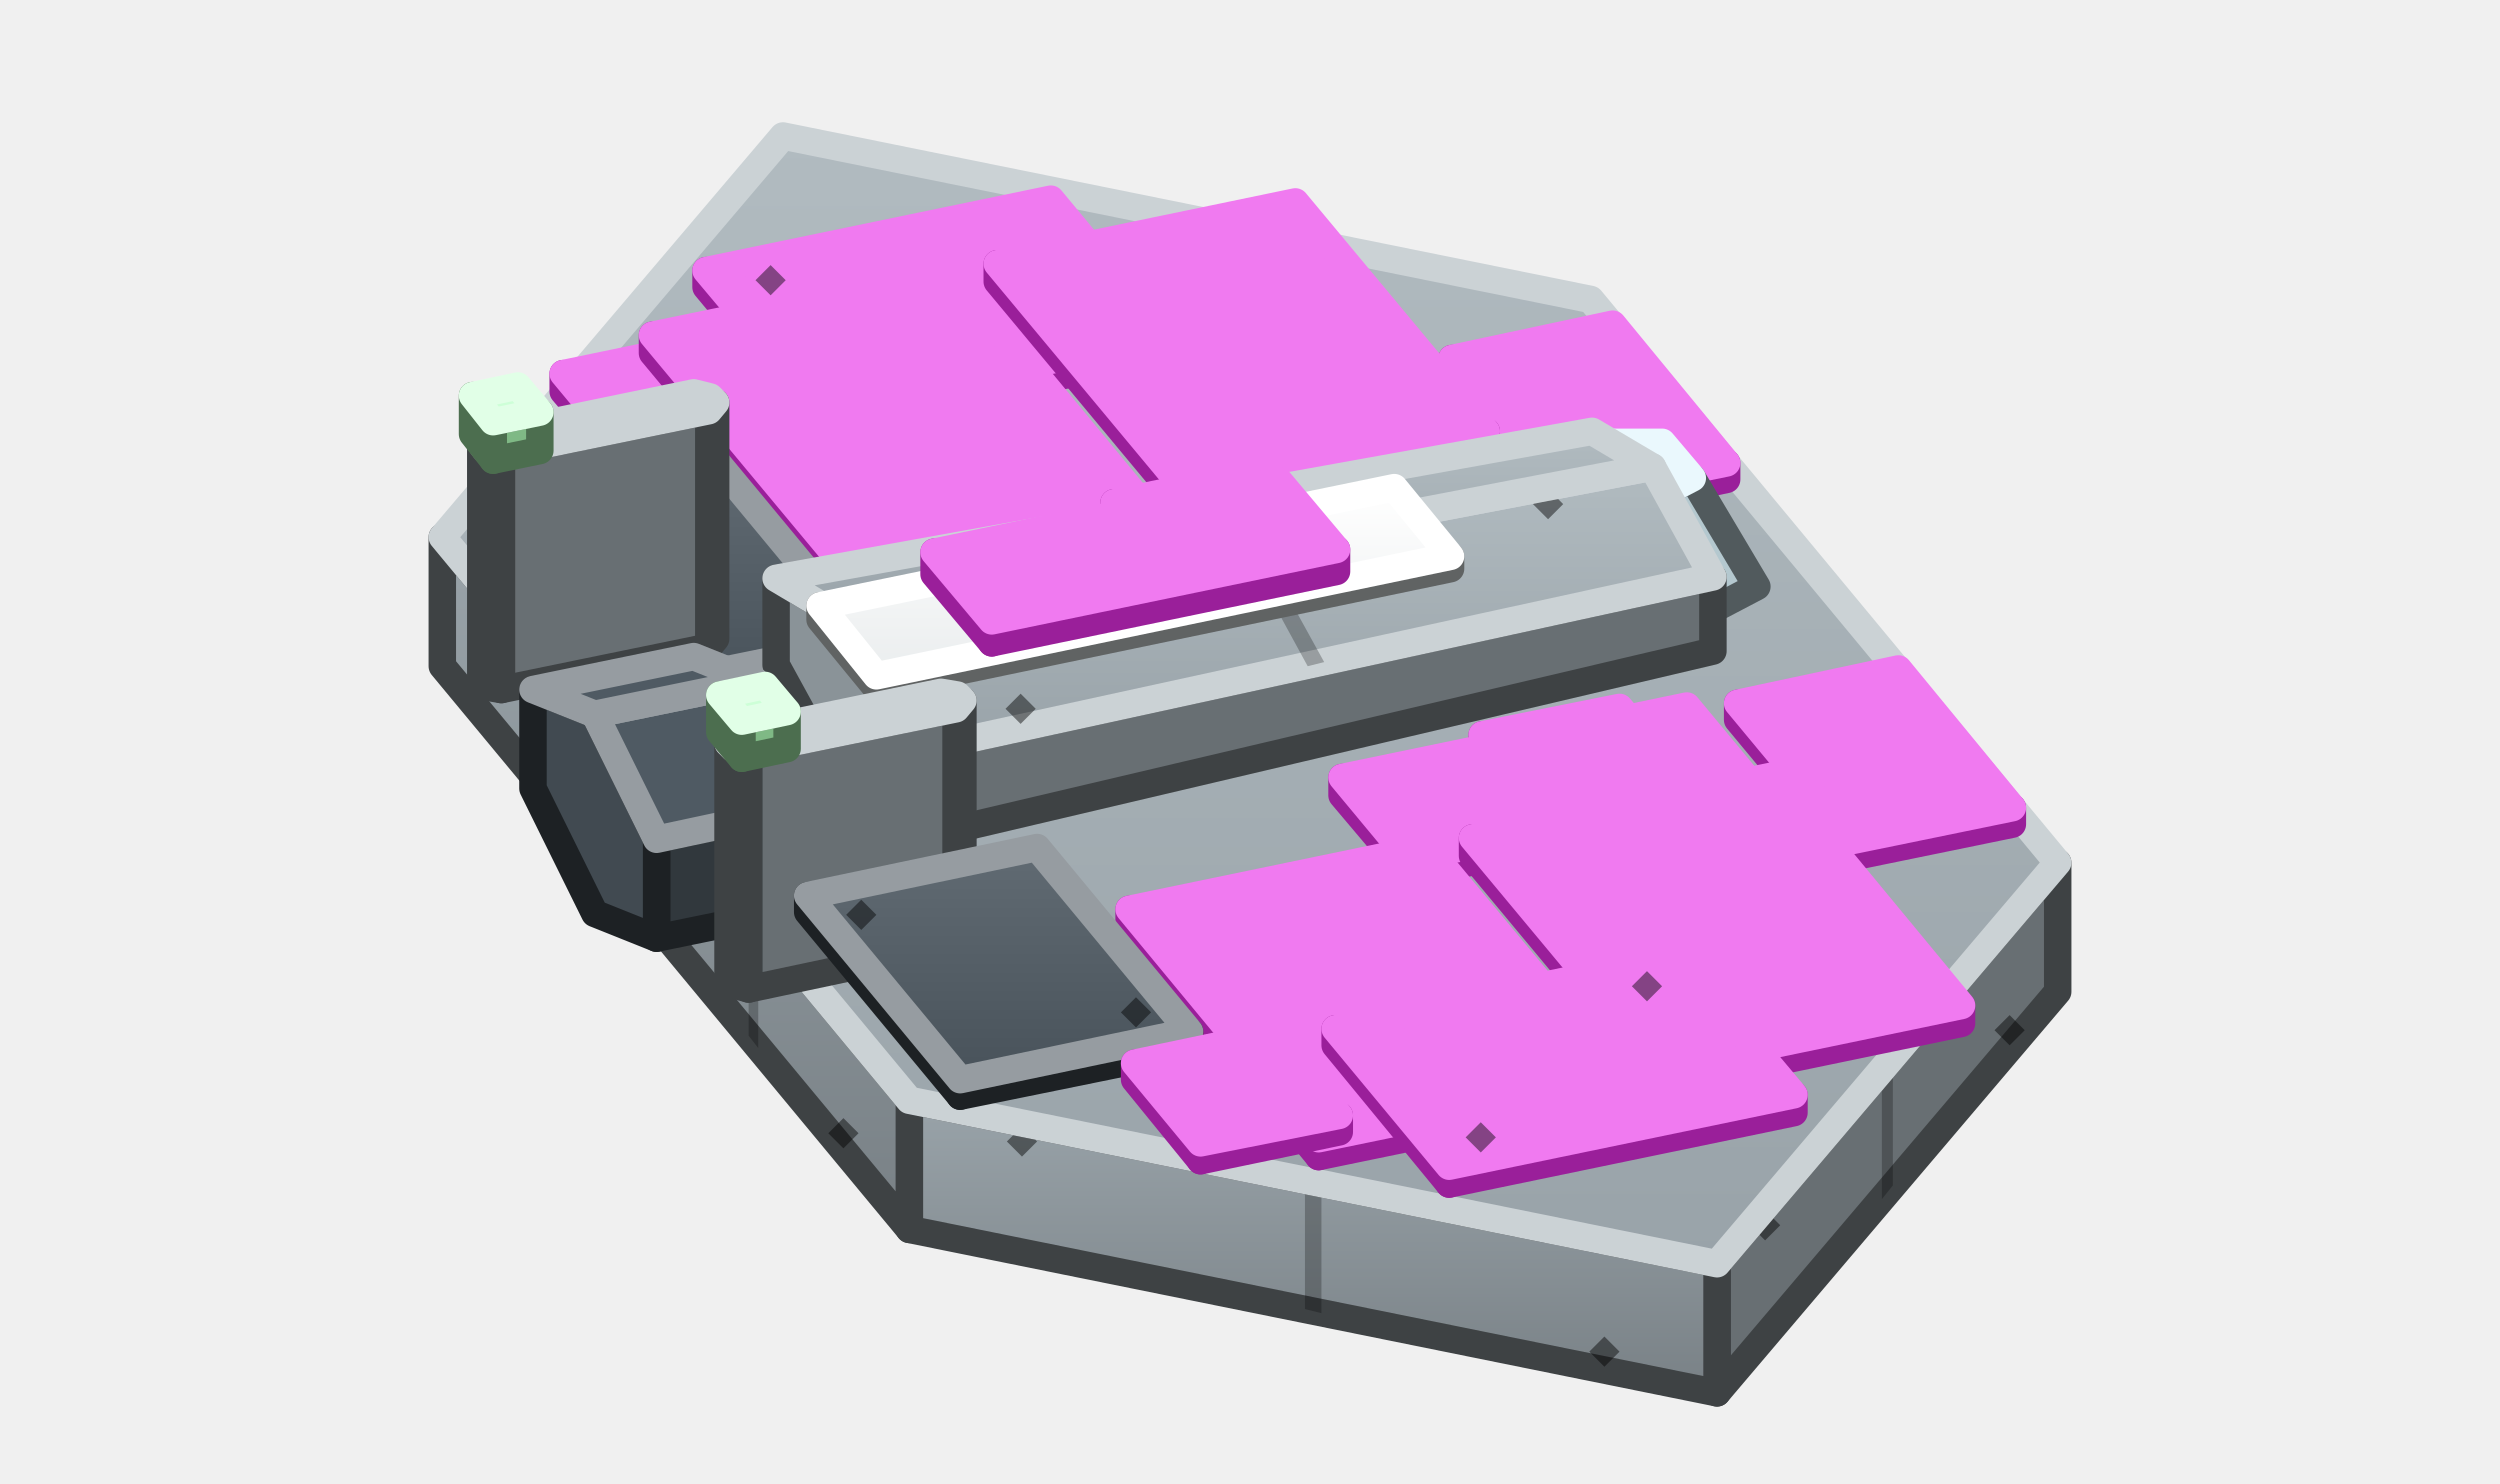
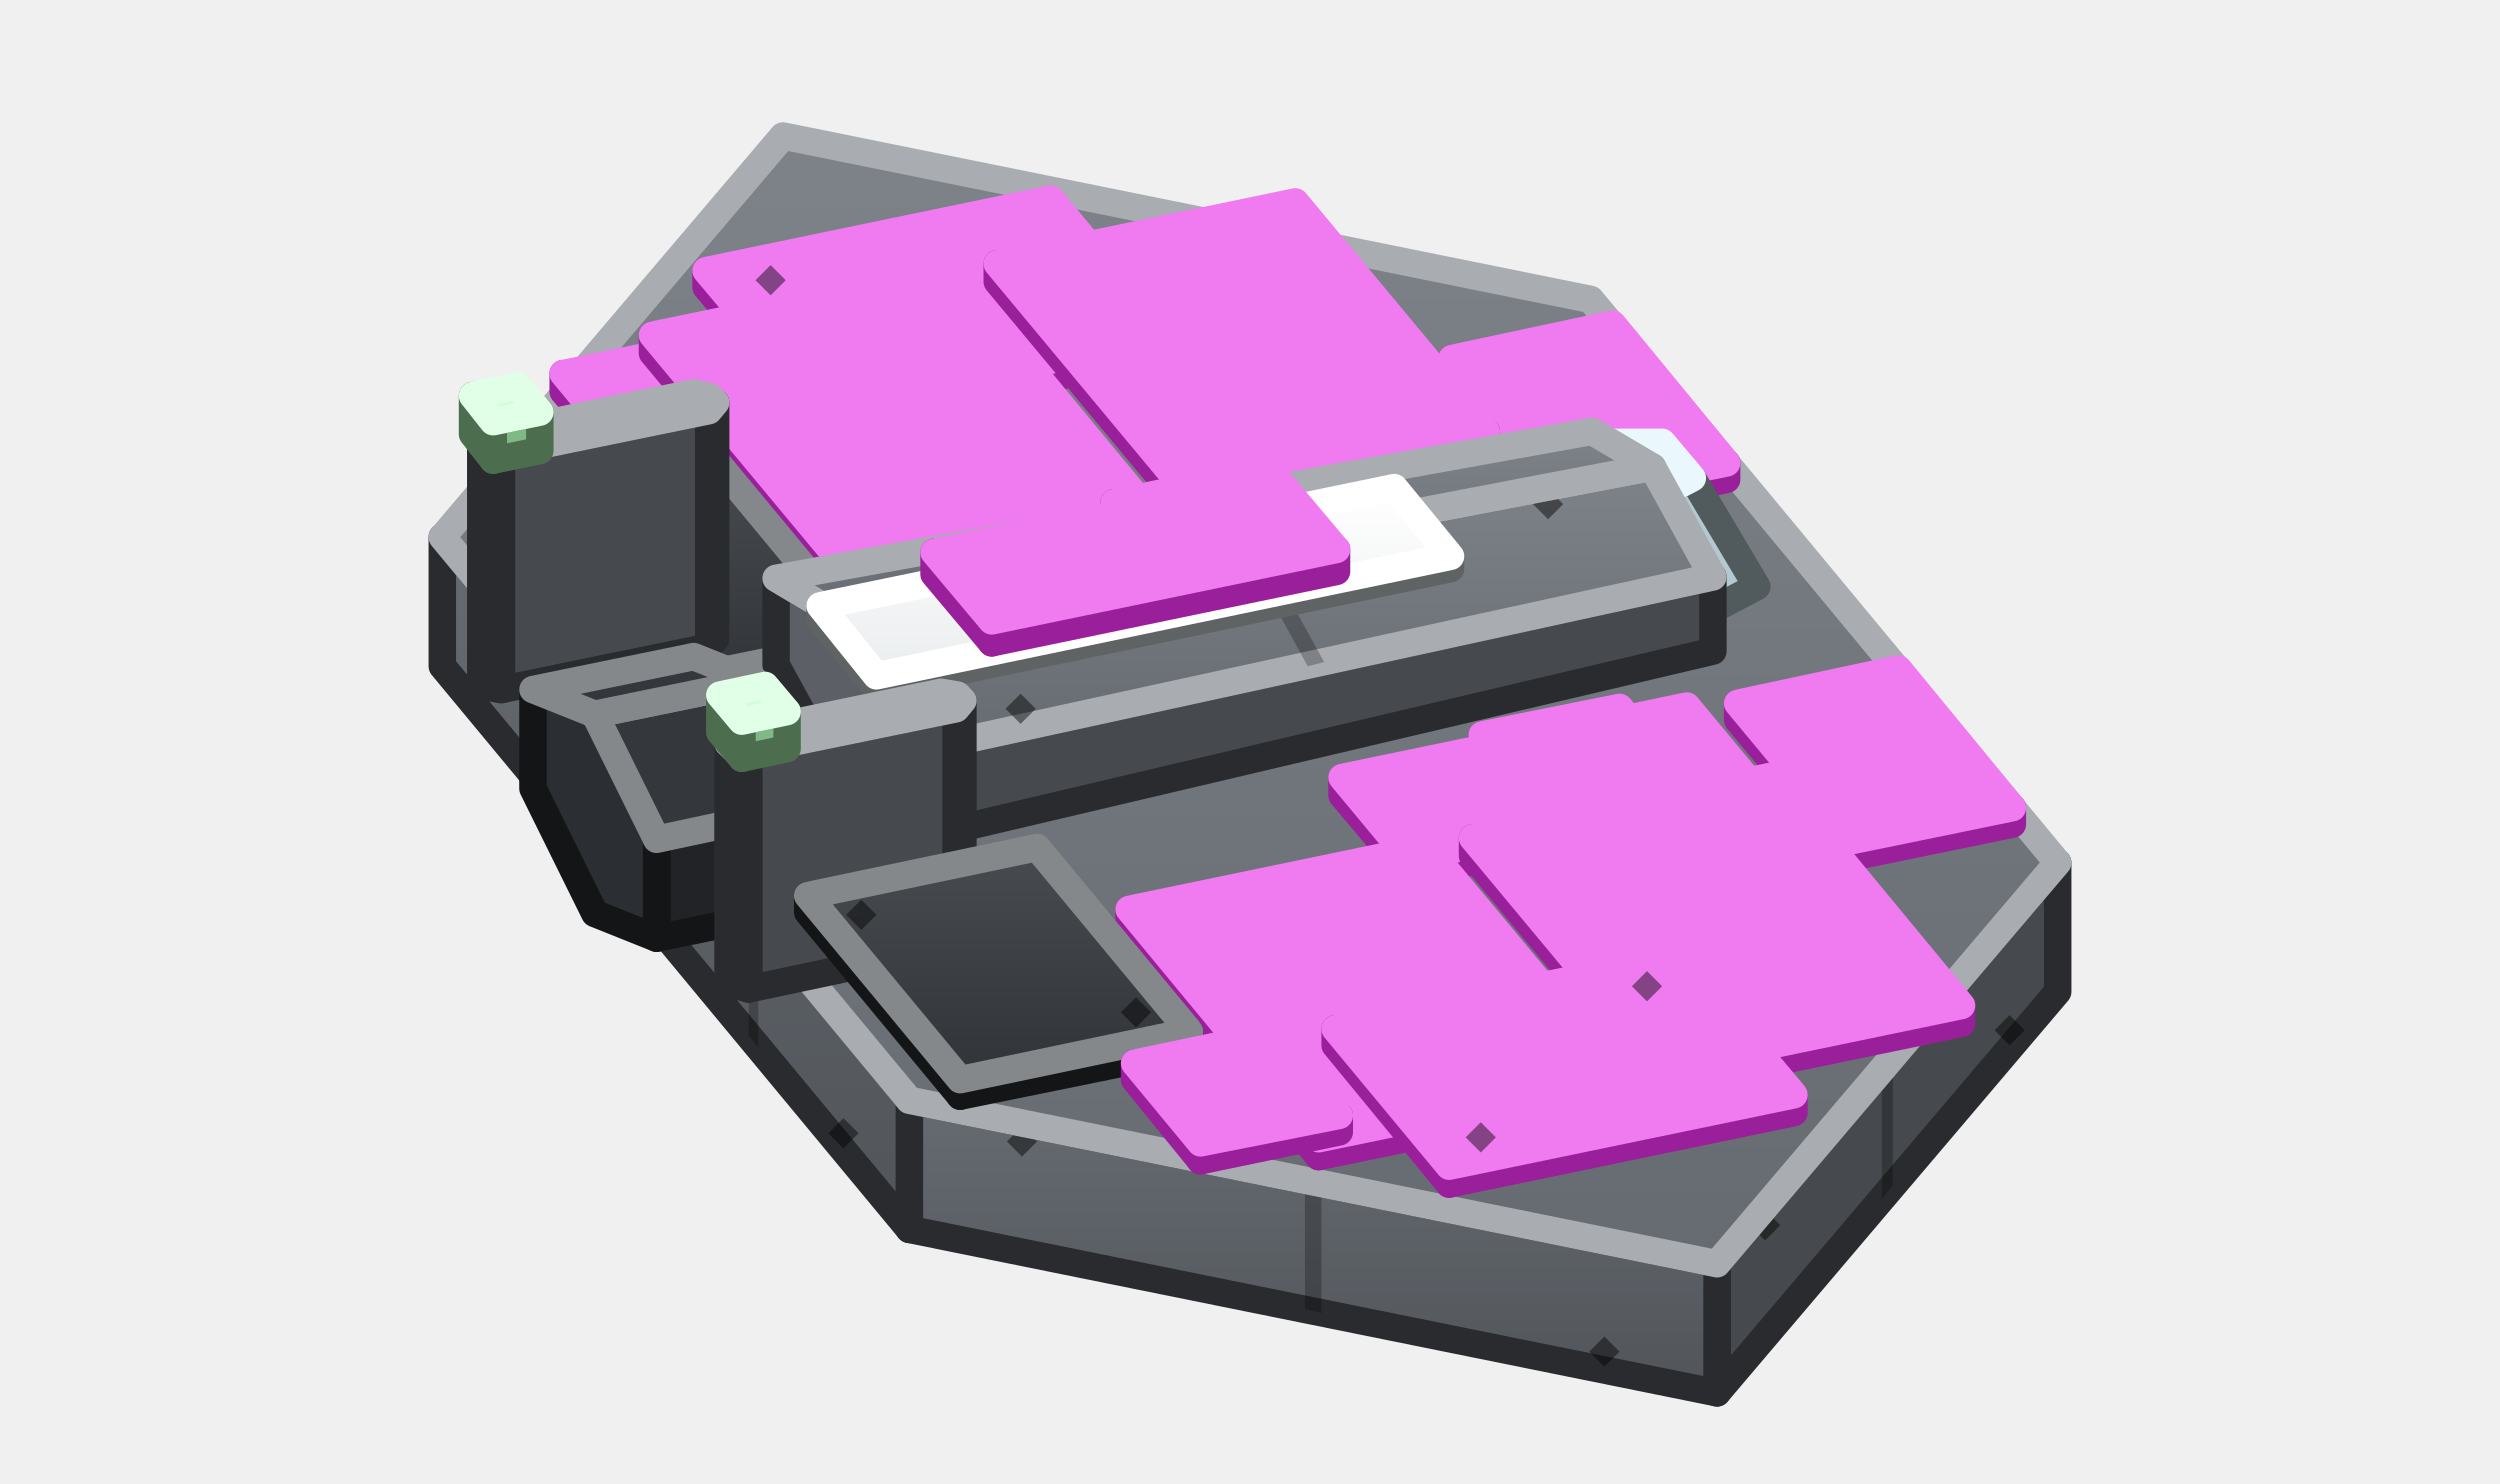
<svg xmlns="http://www.w3.org/2000/svg" width="182" height="108" viewBox="0 0 182 108">
  <defs>
    <linearGradient id="s0" x1="0" y1="0" x2="0" y2="1">
-       <stop offset="0" stop-color="#99A3A9" />
-       <stop offset="1" stop-color="#798186" />
+       <stop offset="0" stop-color="#666B71" />
+       <stop offset="1" stop-color="#51555A" />
    </linearGradient>
    <linearGradient id="s1" x1="0" y1="0" x2="0" y2="1">
-       <stop offset="0" stop-color="#B1BBC0" />
-       <stop offset="1" stop-color="#99A3A9" />
+       <stop offset="0" stop-color="#7E8389" />
+       <stop offset="1" stop-color="#666B71" />
    </linearGradient>
    <linearGradient id="s2" x1="0" y1="0" x2="0" y2="1">
-       <stop offset="0" stop-color="#616B73" />
-       <stop offset="1" stop-color="#48525A" />
+       <stop offset="0" stop-color="#484C50" />
+       <stop offset="1" stop-color="#303338" />
    </linearGradient>
    <linearGradient id="s3" x1="0" y1="0" x2="0" y2="1">
      <stop offset="0" stop-color="#FFFFFF" />
      <stop offset="1" stop-color="#EAEDEE" />
    </linearGradient>
  </defs>
  <g stroke-width="2" stroke-linejoin="round">
-     <polygon points="149.8,72.2 125,101.4 125,92 149.8,62.8" fill="#686F73" stroke="#3E4244" />
+     <polygon points="149.8,72.2 125,101.4 125,92 149.8,62.8" fill="#46494D" stroke="#292B2E" />
    <polygon points="137.8,86.3 137,87.3 137,77.8 137.8,76.9" fill="#000000" fill-opacity="0.25" />
    <polygon points="145.2,75 146.3,73.9 147.4,75 146.3,76.1" fill="#000000" fill-opacity="0.45" />
    <polygon points="127.4,89.2 128.5,88.1 129.6,89.2 128.5,90.3" fill="#000000" fill-opacity="0.45" />
-     <polygon points="125,101.4 66.2,89.5 66.2,80.1 125,92" fill="url(#s0)" stroke="#3E4244" />
+     <polygon points="125,101.4 66.2,89.5 66.2,80.1 125,92" fill="url(#s0)" stroke="#292B2E" />
    <polygon points="96.2,95.6 95,95.3 95,85.9 96.2,86.2" fill="#000000" fill-opacity="0.25" />
    <polygon points="115.7,98.4 116.8,97.3 117.9,98.4 116.8,99.5" fill="#000000" fill-opacity="0.45" />
    <polygon points="73.3,83.1 74.4,82 75.5,83.1 74.4,84.2" fill="#000000" fill-opacity="0.45" />
-     <polygon points="66.2,89.5 32.2,48.5 32.2,39.1 66.2,80.1" fill="url(#s0)" stroke="#3E4244" />
+     <polygon points="66.2,89.5 32.2,48.5 32.2,39.1 66.2,80.1" fill="url(#s0)" stroke="#292B2E" />
    <polygon points="55.2,76.3 54.5,75.4 54.5,66 55.2,66.9" fill="#000000" fill-opacity="0.25" />
    <polygon points="43.9,62.6 43.1,61.7 43.1,52.3 43.9,53.2" fill="#000000" fill-opacity="0.25" />
    <polygon points="60.3,82.5 61.4,81.4 62.5,82.5 61.4,83.6" fill="#000000" fill-opacity="0.45" />
    <polygon points="35.9,46.1 37,45 38.1,46.1 37,47.2" fill="#000000" fill-opacity="0.45" />
-     <polygon points="149.8,62.8 125,92 66.2,80.1 32.2,39.1 57,9.9 115.8,21.8" fill="url(#s1)" stroke="#CBD2D5" />
+     <polygon points="149.8,62.8 125,92 66.2,80.1 32.2,39.1 57,9.9 115.8,21.8" fill="url(#s1)" stroke="#A9ACB1" />
    <polygon points="84.8,25.8 59.8,31 59.8,29.7 84.8,24.5" fill="#9A1F9A" stroke="#9A1F9A" />
    <polygon points="59.8,31 51.4,20.9 51.4,19.7 59.8,29.7" fill="#D234D2" stroke="#9A1F9A" />
    <polygon points="84.8,24.5 59.8,29.7 51.4,19.7 76.5,14.5" fill="#F07AF0" stroke="#F07AF0" />
    <polygon points="79.1,23.8 80.2,22.7 81.3,23.8 80.2,24.9" fill="#000000" fill-opacity="0.45" />
    <polygon points="55,20.4 56.1,19.3 57.2,20.4 56.1,21.5" fill="#000000" fill-opacity="0.45" />
    <polygon points="125.7,34.9 114,37.4 114,36.1 125.7,33.7" fill="#9A1F9A" stroke="#9A1F9A" />
    <polygon points="114,37.4 105.7,27.3 105.7,26.1 114,36.1" fill="#D234D2" stroke="#9A1F9A" />
    <polygon points="125.7,33.7 114,36.1 105.7,26.1 117.4,23.6" fill="#F07AF0" stroke="#F07AF0" />
    <polygon points="108.2,32.7 86.5,37.2 86.5,35.9 108.2,31.4" fill="#9A1F9A" stroke="#9A1F9A" />
    <polygon points="86.5,37.2 72.6,20.5 72.6,19.2 86.5,35.9" fill="#D234D2" stroke="#9A1F9A" />
    <polygon points="108.2,31.4 86.5,35.9 72.6,19.2 94.3,14.7" fill="#F07AF0" stroke="#F07AF0" />
    <polygon points="55.9,32.2 45.9,34.3 45.9,33.1 55.9,31" fill="#9A1F9A" stroke="#9A1F9A" />
    <polygon points="45.9,34.3 41,28.5 41,27.2 45.9,33.1" fill="#D234D2" stroke="#9A1F9A" />
    <polygon points="55.9,31 45.9,33.1 41,27.2 51.1,25.1" fill="#F07AF0" stroke="#F07AF0" />
    <polygon points="83.1,37.9 61.4,42.4 61.4,41.1 83.1,36.6" fill="#9A1F9A" stroke="#9A1F9A" />
    <polygon points="61.4,42.4 47.5,25.7 47.5,24.4 61.4,41.1" fill="#D234D2" stroke="#9A1F9A" />
    <polygon points="83.1,36.6 61.4,41.1 47.5,24.4 69.3,19.9" fill="#F07AF0" stroke="#F07AF0" />
    <polygon points="111,38.5 85.9,43.7 85.9,42.4 111,37.2" fill="#9A1F9A" stroke="#9A1F9A" />
    <polygon points="85.9,43.7 81.1,37.8 81.1,36.6 85.9,42.4" fill="#D234D2" stroke="#9A1F9A" />
    <polygon points="111,37.2 85.9,42.4 81.1,36.6 106.2,31.4" fill="#F07AF0" stroke="#F07AF0" />
    <polygon points="107.5,40.2 97.5,42.2 97.5,41 107.5,38.9" fill="#9A1F9A" stroke="#9A1F9A" />
    <polygon points="97.5,42.2 94,38.1 94,36.8 97.5,41" fill="#D234D2" stroke="#9A1F9A" />
    <polygon points="107.5,38.9 97.5,41 94,36.8 104.1,34.7" fill="#F07AF0" stroke="#F07AF0" />
-     <polygon points="63,47.9 46.3,51.4 46.3,50.1 63,46.7" fill="#31383D" stroke="#1D2124" />
-     <polygon points="46.3,51.4 35.2,38 35.2,36.8 46.3,50.1" fill="#414A51" stroke="#1D2124" />
-     <polygon points="63,46.7 46.3,50.1 35.2,36.8 51.9,33.3" fill="url(#s2)" stroke="#969CA1" />
+     <polygon points="63,47.9 46.3,51.4 46.3,50.1 63,46.7" fill="#212326" stroke="#131517" />
+     <polygon points="46.3,51.4 35.2,38 35.2,36.8 46.3,50.1" fill="#2B2E32" stroke="#131517" />
+     <polygon points="63,46.7 46.3,50.1 35.2,36.8 51.9,33.3" fill="url(#s2)" stroke="#85888B" />
    <polygon points="50.1,35.6 51.2,34.5 52.3,35.6 51.2,36.7" fill="#000000" fill-opacity="0.45" />
    <polygon points="46,47.8 47.1,46.7 48.2,47.8 47.1,48.9" fill="#000000" fill-opacity="0.45" />
    <polygon points="127.9,42.7 119.7,47 118.2,37.4 123.2,34.8" fill="#B4C8CF" stroke="#515A5D" />
    <polygon points="119.7,47 107.9,46.9 111.1,37.3 118.2,37.4" fill="#B4C8CF" stroke="#515A5D" />
    <polygon points="107.9,46.9 104.3,42.5 109,34.7 111.1,37.3" fill="#DCF4FC" stroke="#515A5D" />
    <polygon points="123.2,34.8 118.2,37.4 111.1,37.3 109,34.7 113.9,32.2 121,32.2" fill="#DCF4FC" stroke="#EAF8FD" />
-     <polygon points="52.1,46.5 51.6,47.1 51.6,29.9 52.1,29.3" fill="#686F73" stroke="#3E4244" />
-     <polygon points="51.6,47.1 36.5,50.2 36.5,33 51.6,29.9" fill="#686F73" stroke="#3E4244" />
-     <polygon points="36.5,50.2 35.3,50 35.3,32.7 36.5,33" fill="#8A9398" stroke="#3E4244" />
-     <polygon points="35.3,50 35,49.6 35,32.3 35.3,32.7" fill="#8A9398" stroke="#3E4244" />
-     <polygon points="52.1,29.3 51.6,29.9 36.5,33 35.3,32.7 35,32.3 35.5,31.7 50.5,28.6 51.7,28.9" fill="#A8B3B9" stroke="#CBD2D5" />
-     <polygon points="66.9,61 66.9,54.6 124.7,42 124.7,47.4" fill="#686F73" stroke="#3E4244" />
-     <polygon points="66.9,54.6 61.7,45.2 56.5,42.1 56.5,48.4 61.7,57.9 66.9,61" fill="#8A9398" stroke="#3E4244" />
-     <polygon points="66.9,54.6 61.7,45.2 120.3,34 124.7,42" fill="url(#s1)" stroke="#CBD2D5" />
+     <polygon points="52.1,46.5 51.6,47.1 51.6,29.9 52.1,29.3" fill="#46494D" stroke="#292B2E" />
+     <polygon points="51.6,47.1 36.5,50.2 36.5,33 51.6,29.9" fill="#46494D" stroke="#292B2E" />
+     <polygon points="36.5,50.2 35.3,50 35.3,32.7 36.5,33" fill="#5C6066" stroke="#292B2E" />
+     <polygon points="35.3,50 35,49.6 35,32.3 35.3,32.7" fill="#5C6066" stroke="#292B2E" />
+     <polygon points="52.1,29.3 51.6,29.9 36.5,33 35.3,32.7 35,32.3 35.5,31.7 50.5,28.6 51.7,28.9" fill="#70757C" stroke="#A9ACB1" />
+     <polygon points="66.9,61 66.9,54.6 124.7,42 124.7,47.4" fill="#46494D" stroke="#292B2E" />
+     <polygon points="66.9,54.6 61.7,45.2 56.5,42.1 56.5,48.4 61.7,57.9 66.9,61" fill="#5C6066" stroke="#292B2E" />
+     <polygon points="66.9,54.6 61.7,45.2 120.3,34 124.7,42" fill="url(#s1)" stroke="#A9ACB1" />
    <polygon points="95.2,48.5 90.4,39.7 91.6,39.5 96.4,48.2" fill="#000000" fill-opacity="0.25" />
    <polygon points="73.2,51.6 74.3,50.5 75.4,51.6 74.3,52.7" fill="#000000" fill-opacity="0.45" />
    <polygon points="111.6,36.7 112.7,35.6 113.8,36.7 112.7,37.8" fill="#000000" fill-opacity="0.45" />
-     <polygon points="61.7,45.2 56.5,42.1 115.9,31.4 120.3,34" fill="url(#s1)" stroke="#CBD2D5" />
+     <polygon points="61.7,45.2 56.5,42.1 115.9,31.4 120.3,34" fill="url(#s1)" stroke="#A9ACB1" />
    <polygon points="39.3,32.8 35.9,33.5 35.9,30.7 39.3,30" fill="#7FB985" stroke="#4C6E4F" />
    <polygon points="35.9,33.5 34.4,31.6 34.4,28.8 35.9,30.7" fill="#A8F5B0" stroke="#4C6E4F" />
    <polygon points="39.3,30 35.9,30.7 34.4,28.8 37.7,28.1" fill="#CDFFD7" stroke="#E1FFE7" />
    <polygon points="105.6,41.4 63.8,50.1 63.8,49.2 105.6,40.5" fill="#A1A6A6" stroke="#606363" />
    <polygon points="63.8,50.1 59.7,45.1 59.7,44.1 63.8,49.2" fill="#D5DBDC" stroke="#606363" />
    <polygon points="105.6,40.5 63.8,49.2 59.7,44.1 101.5,35.5" fill="url(#s3)" stroke="#FFFFFF" />
    <polygon points="146.5,60 134.8,62.4 134.8,61.2 146.5,58.8" fill="#9A1F9A" stroke="#9A1F9A" />
    <polygon points="134.8,62.4 126.5,52.4 126.5,51.2 134.8,61.2" fill="#D234D2" stroke="#9A1F9A" />
    <polygon points="146.5,58.8 134.8,61.2 126.5,51.2 138.2,48.7" fill="#F07AF0" stroke="#F07AF0" />
    <polygon points="121.4,56.9 111.4,59 111.4,57.7 121.4,55.6" fill="#9A1F9A" stroke="#9A1F9A" />
    <polygon points="111.4,59 107.9,54.8 107.9,53.5 111.4,57.7" fill="#D234D2" stroke="#9A1F9A" />
    <polygon points="121.4,55.6 111.4,57.7 107.9,53.5 117.9,51.5" fill="#F07AF0" stroke="#F07AF0" />
    <polygon points="97.3,41.6 72.2,46.8 72.2,45.2 97.3,40" fill="#9A1F9A" stroke="#9A1F9A" />
    <polygon points="72.2,46.8 68,41.8 68,40.2 72.2,45.2" fill="#D234D2" stroke="#9A1F9A" />
    <polygon points="97.3,40 72.2,45.2 68,40.2 93.1,35" fill="#F07AF0" stroke="#F07AF0" />
    <polygon points="127.7,58.5 102.6,63.7 102.6,62.5 127.7,57.3" fill="#9A1F9A" stroke="#9A1F9A" />
    <polygon points="102.6,63.7 97.7,57.9 97.7,56.6 102.6,62.5" fill="#D234D2" stroke="#9A1F9A" />
    <polygon points="127.7,57.3 102.6,62.5 97.7,56.6 122.8,51.4" fill="#F07AF0" stroke="#F07AF0" />
-     <polygon points="47.8,68.3 47.8,61.1 59.5,58.6 59.5,65.9" fill="#31383D" stroke="#1D2124" />
-     <polygon points="47.8,61.1 43.3,52 38.8,50.2 38.8,57.4 43.3,66.5 47.8,68.3" fill="#414A51" stroke="#1D2124" />
-     <polygon points="47.8,61.1 43.3,52 55,49.6 59.5,58.6" fill="#4F5A63" stroke="#969CA1" />
-     <polygon points="43.3,52 38.8,50.2 50.5,47.8 55,49.6" fill="#4F5A63" stroke="#969CA1" />
+     <polygon points="47.8,68.3 47.8,61.1 59.5,58.6 59.5,65.9" fill="#212326" stroke="#131517" />
+     <polygon points="47.8,61.1 43.3,52 38.8,50.2 38.8,57.4 43.3,66.5 47.8,68.3" fill="#2B2E32" stroke="#131517" />
+     <polygon points="47.8,61.1 43.3,52 55,49.6 59.5,58.6" fill="#34383D" stroke="#85888B" />
+     <polygon points="43.3,52 38.8,50.2 50.5,47.8 55,49.6" fill="#34383D" stroke="#85888B" />
    <polygon points="142.8,74.5 121.1,79 121.1,77.7 142.8,73.2" fill="#9A1F9A" stroke="#9A1F9A" />
    <polygon points="121.1,79 107.2,62.3 107.2,61 121.1,77.7" fill="#D234D2" stroke="#9A1F9A" />
    <polygon points="142.8,73.2 121.1,77.7 107.2,61 129,56.5" fill="#F07AF0" stroke="#F07AF0" />
-     <polygon points="70.1,68.3 69.6,68.8 69.6,51.6 70.1,51" fill="#686F73" stroke="#3E4244" />
-     <polygon points="69.6,68.8 54.5,72 54.5,54.7 69.6,51.6" fill="#686F73" stroke="#3E4244" />
-     <polygon points="54.5,72 53.4,71.7 53.4,54.5 54.5,54.7" fill="#8A9398" stroke="#3E4244" />
-     <polygon points="53.4,71.7 53,71.3 53,54.1 53.4,54.5" fill="#8A9398" stroke="#3E4244" />
-     <polygon points="70.1,51 69.6,51.6 54.5,54.7 53.4,54.5 53,54.1 53.5,53.5 68.5,50.4 69.7,50.6" fill="#A8B3B9" stroke="#CBD2D5" />
+     <polygon points="70.1,68.3 69.6,68.8 69.6,51.6 70.1,51" fill="#46494D" stroke="#292B2E" />
+     <polygon points="69.6,68.8 54.5,72 54.5,54.7 69.6,51.6" fill="#46494D" stroke="#292B2E" />
+     <polygon points="54.5,72 53.4,71.7 53.4,54.5 54.5,54.7" fill="#5C6066" stroke="#292B2E" />
+     <polygon points="53.4,71.7 53,71.3 53,54.1 53.4,54.5" fill="#5C6066" stroke="#292B2E" />
+     <polygon points="70.1,51 69.6,51.6 54.5,54.7 53.4,54.5 53,54.1 53.5,53.5 68.5,50.4 69.7,50.6" fill="#70757C" stroke="#A9ACB1" />
    <polygon points="117.8,79.7 96,84.2 96,82.9 117.8,78.4" fill="#9A1F9A" stroke="#9A1F9A" />
    <polygon points="96,84.2 82.2,67.5 82.2,66.2 96,82.9" fill="#D234D2" stroke="#9A1F9A" />
    <polygon points="117.8,78.4 96,82.9 82.2,66.2 103.9,61.7" fill="#F07AF0" stroke="#F07AF0" />
-     <polygon points="86.6,76.4 69.9,79.8 69.9,78.6 86.6,75.1" fill="#31383D" stroke="#1D2124" />
-     <polygon points="69.9,79.8 58.8,66.4 58.8,65.2 69.9,78.6" fill="#414A51" stroke="#1D2124" />
-     <polygon points="86.6,75.1 69.9,78.6 58.8,65.2 75.5,61.7" fill="url(#s2)" stroke="#969CA1" />
+     <polygon points="86.6,76.4 69.9,79.8 69.9,78.6 86.6,75.1" fill="#212326" stroke="#131517" />
+     <polygon points="69.9,79.8 58.8,66.4 58.8,65.2 69.9,78.6" fill="#2B2E32" stroke="#131517" />
+     <polygon points="86.6,75.1 69.9,78.6 58.8,65.2 75.5,61.7" fill="url(#s2)" stroke="#85888B" />
    <polygon points="81.6,73.7 82.7,72.6 83.8,73.7 82.7,74.8" fill="#000000" fill-opacity="0.45" />
    <polygon points="61.6,66.6 62.7,65.5 63.8,66.6 62.7,67.7" fill="#000000" fill-opacity="0.45" />
    <polygon points="57.3,54.5 54,55.2 54,52.5 57.3,51.8" fill="#7FB985" stroke="#4C6E4F" />
    <polygon points="54,55.2 52.4,53.3 52.4,50.6 54,52.5" fill="#A8F5B0" stroke="#4C6E4F" />
    <polygon points="57.3,51.8 54,52.5 52.4,50.6 55.7,49.9" fill="#CDFFD7" stroke="#E1FFE7" />
    <polygon points="130.6,81 105.5,86.2 105.5,84.9 130.6,79.7" fill="#9A1F9A" stroke="#9A1F9A" />
    <polygon points="105.5,86.2 97.2,76.1 97.2,74.9 105.5,84.9" fill="#D234D2" stroke="#9A1F9A" />
    <polygon points="130.6,79.7 105.5,84.9 97.2,74.9 122.2,69.7" fill="#F07AF0" stroke="#F07AF0" />
    <polygon points="118.8,71.8 119.9,70.7 121,71.8 119.9,72.9" fill="#000000" fill-opacity="0.45" />
    <polygon points="106.7,82.8 107.8,81.7 108.9,82.8 107.8,83.9" fill="#000000" fill-opacity="0.45" />
    <polygon points="97.5,82.4 87.4,84.5 87.4,83.2 97.5,81.2" fill="#9A1F9A" stroke="#9A1F9A" />
    <polygon points="87.4,84.5 82.6,78.6 82.6,77.4 87.4,83.2" fill="#D234D2" stroke="#9A1F9A" />
    <polygon points="97.5,81.2 87.4,83.2 82.6,77.4 92.6,75.3" fill="#F07AF0" stroke="#F07AF0" />
  </g>
</svg>
